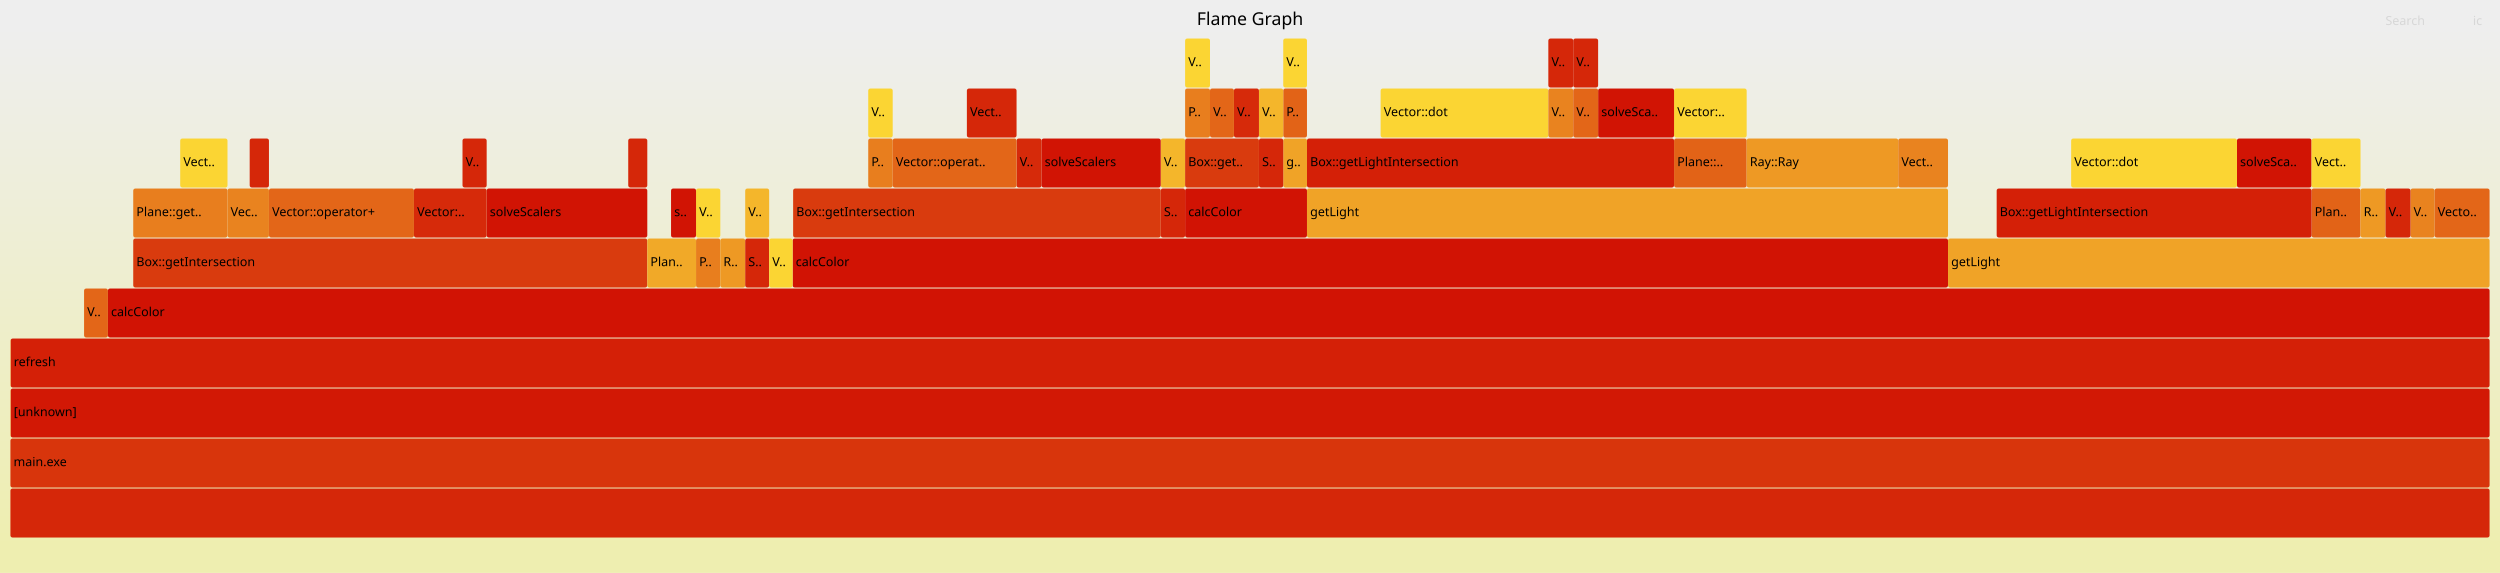
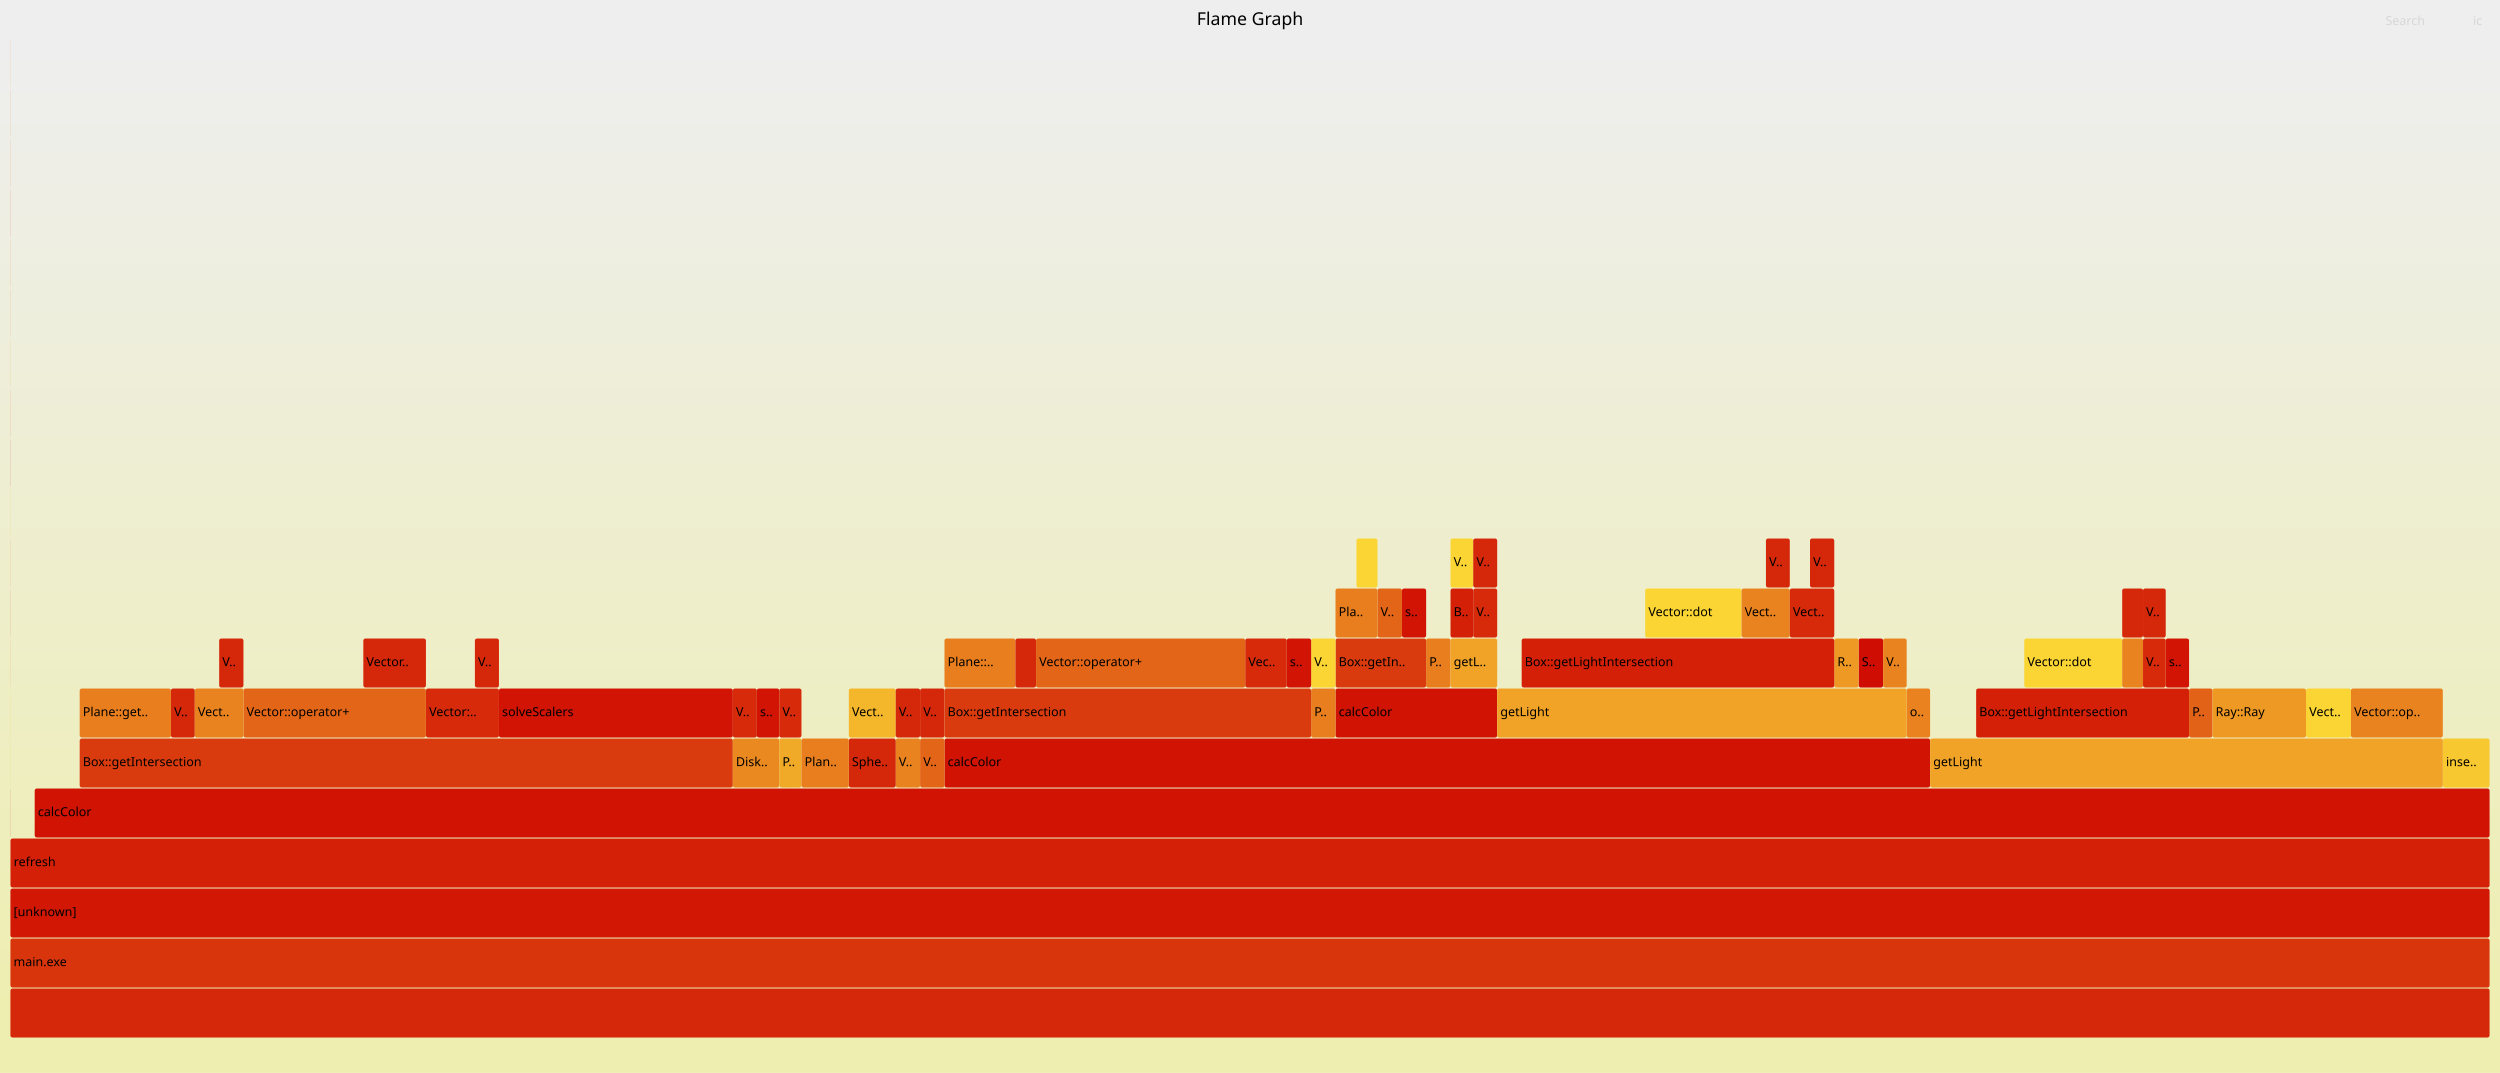
- <svg xmlns="http://www.w3.org/2000/svg" version="1.1" width="2400" height="550" viewBox="0 0 2400 550">
+ <svg xmlns="http://www.w3.org/2000/svg" version="1.1" width="2400" height="1030" viewBox="0 0 2400 1030">
  <defs>
    <linearGradient id="background" y1="0" y2="1" x1="0" x2="0">
      <stop stop-color="#eeeeee" offset="5%" />
      <stop stop-color="#eeeeb0" offset="95%" />
    </linearGradient>
  </defs>
  <style type="text/css">
	text { font-family:Verdana; font-size:12px; fill:rgb(0,0,0); }
	#search, #ignorecase { opacity:0.1; cursor:pointer; }
	#search:hover, #search.show, #ignorecase:hover, #ignorecase.show { opacity:1; }
	#subtitle { text-anchor:middle; font-color:rgb(160,160,160); }
	#title { text-anchor:middle; font-size:17px}
	#unzoom { cursor:pointer; }
	#frames &gt; *:hover { stroke:black; stroke-width:0.5; cursor:pointer; }
	.hide { display:none; }
	.parent { opacity:0.5; }
</style>
-   <rect x="0.0" y="0" width="2400.0" height="550.0" fill="url(#background)" />
+   <rect x="0.0" y="0" width="2400.0" height="1030.0" fill="url(#background)" />
  <text id="title" x="1200.00" y="24">Flame Graph</text>
-   <text id="details" x="10.00" y="533"> </text>
+   <text id="details" x="10.00" y="1013"> </text>
  <text id="unzoom" x="10.00" y="24" class="hide">Reset Zoom</text>
  <text id="search" x="2290.00" y="24">Search</text>
  <text id="ignorecase" x="2374.00" y="24">ic</text>
-   <text id="matched" x="2290.00" y="533"> </text>
+   <text id="matched" x="2290.00" y="1013"> </text>
  <g id="frames">
    <g>
-       <rect x="1510.3" y="37" width="23.9" height="47.0" fill="rgb(213,39,9)" rx="2" ry="2" />
-       <text x="1513.28" y="63.5">V..</text>
-     </g>
-     <g>
-       <rect x="258.2" y="181" width="139.2" height="47.0" fill="rgb(227,102,24)" rx="2" ry="2" />
-       <text x="261.22" y="207.5">Vector::operator+</text>
-     </g>
-     <g>
-       <rect x="10.0" y="421" width="2380.0" height="47.0" fill="rgb(216,53,12)" rx="2" ry="2" />
-       <text x="13.00" y="447.5">main.exe</text>
-     </g>
-     <g>
-       <rect x="2147.5" y="133" width="71.6" height="47.0" fill="rgb(209,20,4)" rx="2" ry="2" />
-       <text x="2150.46" y="159.5">solveSca..</text>
-     </g>
-     <g>
-       <rect x="1607.1" y="133" width="69.7" height="47.0" fill="rgb(226,99,23)" rx="2" ry="2" />
-       <text x="1610.14" y="159.5">Plane::..</text>
-     </g>
-     <g>
-       <rect x="2314.1" y="181" width="23.1" height="47.0" fill="rgb(233,131,31)" rx="2" ry="2" />
-       <text x="2317.08" y="207.5">V..</text>
-     </g>
-     <g>
-       <rect x="10.0" y="469" width="2380.0" height="47.0" fill="rgb(213,39,9)" rx="2" ry="2" />
+       <rect x="1943.3" y="613" width="94.0" height="47.0" fill="rgb(251,213,51)" rx="2" ry="2" />
+       <text x="1946.31" y="639.5">Vector::dot</text>
+     </g>
+     <g>
+       <rect x="164.1" y="661" width="22.9" height="47.0" fill="rgb(213,39,9)" rx="2" ry="2" />
+       <text x="167.14" y="687.5">V..</text>
+     </g>
+     <g>
+       <rect x="906.7" y="709" width="946.2" height="47.0" fill="rgb(209,19,4)" rx="2" ry="2" />
+       <text x="909.71" y="735.5">calcColor</text>
+     </g>
+     <g>
+       <rect x="1369.1" y="613" width="23.4" height="47.0" fill="rgb(232,126,30)" rx="2" ry="2" />
+       <text x="1372.07" y="639.5">P..</text>
+     </g>
+     <g>
+       <rect x="2101.5" y="661" width="22.5" height="47.0" fill="rgb(226,99,23)" rx="2" ry="2" />
+       <text x="2104.53" y="687.5">P..</text>
+     </g>
+     <g>
+       <rect x="2213.8" y="661" width="43.1" height="47.0" fill="rgb(251,213,51)" rx="2" ry="2" />
+       <text x="2216.85" y="687.5">Vect..</text>
+     </g>
+     <g>
+       <rect x="1282.1" y="613" width="87.0" height="47.0" fill="rgb(217,59,14)" rx="2" ry="2" />
+       <text x="1285.13" y="639.5">Box::getIn..</text>
+     </g>
+     <g>
+       <rect x="210.4" y="613" width="23.3" height="47.0" fill="rgb(213,39,9)" rx="2" ry="2" />
+       <text x="213.41" y="639.5">V..</text>
+     </g>
+     <g>
+       <rect x="1737.6" y="517" width="23.3" height="47.0" fill="rgb(213,39,9)" rx="2" ry="2" />
+       <text x="1740.59" y="543.5">V..</text>
+     </g>
+     <g>
+       <rect x="10.0" y="901" width="2380.0" height="47.0" fill="rgb(216,53,12)" rx="2" ry="2" />
+       <text x="13.00" y="927.5">main.exe</text>
+     </g>
+     <g>
+       <rect x="2079.1" y="613" width="22.4" height="47.0" fill="rgb(209,20,4)" rx="2" ry="2" />
+       <text x="2082.12" y="639.5">s..</text>
+     </g>
+     <g>
+       <rect x="2037.3" y="613" width="20.0" height="47.0" fill="rgb(233,131,31)" rx="2" ry="2" />
+       <text x="2040.30" y="639.5" />
+     </g>
+     <g>
+       <rect x="10.0" y="277" width="0.1" height="47.0" fill="rgb(227,103,24)" rx="2" ry="2" />
+       <text x="13.00" y="303.5" />
+     </g>
+     <g>
+       <rect x="10.0" y="805" width="0.1" height="47.0" fill="rgb(218,63,15)" rx="2" ry="2" />
+       <text x="13.00" y="831.5" />
+     </g>
+     <g>
+       <rect x="1414.3" y="565" width="23.0" height="47.0" fill="rgb(214,42,10)" rx="2" ry="2" />
+       <text x="1417.34" y="591.5">V..</text>
+     </g>
+     <g>
+       <rect x="1830.4" y="661" width="22.5" height="47.0" fill="rgb(233,130,31)" rx="2" ry="2" />
+       <text x="1833.40" y="687.5">o..</text>
+     </g>
+     <g>
+       <rect x="906.7" y="613" width="68.1" height="47.0" fill="rgb(232,126,30)" rx="2" ry="2" />
+       <text x="909.71" y="639.5">Plane::..</text>
+     </g>
+     <g>
+       <rect x="2037.3" y="565" width="20.0" height="47.0" fill="rgb(213,39,9)" rx="2" ry="2" />
+       <text x="2040.30" y="591.5" />
+     </g>
+     <g>
+       <rect x="974.8" y="613" width="19.8" height="47.0" fill="rgb(213,39,9)" rx="2" ry="2" />
+       <text x="977.82" y="639.5" />
+     </g>
+     <g>
+       <rect x="1322.4" y="565" width="23.5" height="47.0" fill="rgb(227,102,24)" rx="2" ry="2" />
+       <text x="1325.40" y="591.5">V..</text>
+     </g>
+     <g>
+       <rect x="10.0" y="85" width="0.1" height="47.0" fill="rgb(229,110,26)" rx="2" ry="2" />
+       <text x="13.00" y="111.5" />
+     </g>
+     <g>
+       <rect x="76.5" y="709" width="627.0" height="47.0" fill="rgb(217,59,14)" rx="2" ry="2" />
+       <text x="79.51" y="735.5">Box::getIntersection</text>
+     </g>
+     <g>
+       <rect x="76.5" y="661" width="87.6" height="47.0" fill="rgb(232,126,30)" rx="2" ry="2" />
+       <text x="79.51" y="687.5">Plane::get..</text>
+     </g>
+     <g>
+       <rect x="703.5" y="709" width="44.6" height="47.0" fill="rgb(234,137,32)" rx="2" ry="2" />
+       <text x="706.50" y="735.5">Disk..</text>
+     </g>
+     <g>
+       <rect x="1784.3" y="613" width="23.5" height="47.0" fill="rgb(207,13,3)" rx="2" ry="2" />
+       <text x="1787.30" y="639.5">S..</text>
+     </g>
+     <g>
+       <rect x="2345.1" y="709" width="44.9" height="47.0" fill="rgb(248,200,48)" rx="2" ry="2" />
+       <text x="2348.15" y="735.5">inse..</text>
+     </g>
+     <g>
+       <rect x="2057.3" y="565" width="21.8" height="47.0" fill="rgb(213,39,9)" rx="2" ry="2" />
+       <text x="2060.25" y="591.5">V..</text>
+     </g>
+     <g>
+       <rect x="703.5" y="661" width="23.1" height="47.0" fill="rgb(214,42,10)" rx="2" ry="2" />
+       <text x="706.50" y="687.5">V..</text>
+     </g>
+     <g>
+       <rect x="10.0" y="757" width="0.1" height="47.0" fill="rgb(209,20,4)" rx="2" ry="2" />
+       <text x="13.00" y="783.5" />
+     </g>
+     <g>
+       <rect x="1282.1" y="661" width="155.2" height="47.0" fill="rgb(209,19,4)" rx="2" ry="2" />
+       <text x="1285.13" y="687.5">calcColor</text>
+     </g>
+     <g>
+       <rect x="10.0" y="661" width="0.1" height="47.0" fill="rgb(247,193,46)" rx="2" ry="2" />
+       <text x="13.00" y="687.5" />
+     </g>
+     <g>
+       <rect x="10.0" y="469" width="0.1" height="47.0" fill="rgb(244,180,43)" rx="2" ry="2" />
      <text x="13.00" y="495.5" />
    </g>
    <g>
-       <rect x="833.5" y="85" width="23.5" height="47.0" fill="rgb(251,213,51)" rx="2" ry="2" />
-       <text x="836.49" y="111.5">V..</text>
-     </g>
-     <g>
-       <rect x="10.2" y="325" width="2379.8" height="47.0" fill="rgb(212,32,7)" rx="2" ry="2" />
-       <text x="13.17" y="351.5">refresh</text>
-     </g>
-     <g>
-       <rect x="2219.1" y="181" width="47.0" height="47.0" fill="rgb(226,99,23)" rx="2" ry="2" />
-       <text x="2222.12" y="207.5">Plan..</text>
-     </g>
-     <g>
-       <rect x="1325.4" y="85" width="161.0" height="47.0" fill="rgb(251,213,51)" rx="2" ry="2" />
-       <text x="1328.41" y="111.5">Vector::dot</text>
-     </g>
-     <g>
-       <rect x="1254.7" y="181" width="615.4" height="47.0" fill="rgb(240,163,39)" rx="2" ry="2" />
-       <text x="1257.73" y="207.5">getLight</text>
-     </g>
-     <g>
-       <rect x="761.4" y="181" width="352.9" height="47.0" fill="rgb(217,59,14)" rx="2" ry="2" />
-       <text x="764.40" y="207.5">Box::getIntersection</text>
-     </g>
-     <g>
-       <rect x="603.1" y="133" width="18.3" height="47.0" fill="rgb(213,39,9)" rx="2" ry="2" />
-       <text x="606.15" y="159.5" />
-     </g>
-     <g>
-       <rect x="975.9" y="133" width="24.0" height="47.0" fill="rgb(214,42,10)" rx="2" ry="2" />
-       <text x="978.93" y="159.5">V..</text>
-     </g>
-     <g>
-       <rect x="1231.9" y="85" width="22.8" height="47.0" fill="rgb(226,99,23)" rx="2" ry="2" />
-       <text x="1234.85" y="111.5">P..</text>
-     </g>
-     <g>
-       <rect x="1486.4" y="37" width="23.9" height="47.0" fill="rgb(213,39,9)" rx="2" ry="2" />
-       <text x="1489.42" y="63.5">V..</text>
-     </g>
-     <g>
-       <rect x="833.5" y="133" width="23.5" height="47.0" fill="rgb(232,126,30)" rx="2" ry="2" />
-       <text x="836.49" y="159.5">P..</text>
-     </g>
-     <g>
-       <rect x="1137.7" y="181" width="117.0" height="47.0" fill="rgb(209,19,4)" rx="2" ry="2" />
-       <text x="1140.71" y="207.5">calcColor</text>
-     </g>
-     <g>
-       <rect x="760.9" y="229" width="1109.2" height="47.0" fill="rgb(209,19,4)" rx="2" ry="2" />
-       <text x="763.89" y="255.5">calcColor</text>
-     </g>
-     <g>
-       <rect x="668.2" y="229" width="23.3" height="47.0" fill="rgb(232,126,30)" rx="2" ry="2" />
-       <text x="671.20" y="255.5">P..</text>
-     </g>
-     <g>
-       <rect x="1676.8" y="133" width="145.5" height="47.0" fill="rgb(238,153,36)" rx="2" ry="2" />
-       <text x="1679.83" y="159.5">Ray::Ray</text>
-     </g>
-     <g>
-       <rect x="1137.7" y="37" width="23.9" height="47.0" fill="rgb(251,213,51)" rx="2" ry="2" />
-       <text x="1140.71" y="63.5">V..</text>
-     </g>
-     <g>
-       <rect x="127.9" y="181" width="90.5" height="47.0" fill="rgb(232,126,30)" rx="2" ry="2" />
-       <text x="130.89" y="207.5">Plane::get..</text>
-     </g>
-     <g>
-       <rect x="928.2" y="85" width="47.7" height="47.0" fill="rgb(213,39,9)" rx="2" ry="2" />
-       <text x="931.23" y="111.5">Vect..</text>
-     </g>
-     <g>
-       <rect x="80.7" y="277" width="22.9" height="47.0" fill="rgb(227,102,24)" rx="2" ry="2" />
-       <text x="83.68" y="303.5">V..</text>
-     </g>
-     <g>
-       <rect x="691.5" y="229" width="23.9" height="47.0" fill="rgb(238,153,36)" rx="2" ry="2" />
-       <text x="694.45" y="255.5">R..</text>
-     </g>
-     <g>
-       <rect x="1208.6" y="85" width="23.3" height="47.0" fill="rgb(244,182,43)" rx="2" ry="2" />
-       <text x="1211.61" y="111.5">V..</text>
-     </g>
-     <g>
-       <rect x="1184.6" y="85" width="24.0" height="47.0" fill="rgb(214,42,10)" rx="2" ry="2" />
-       <text x="1187.60" y="111.5">V..</text>
-     </g>
-     <g>
-       <rect x="127.9" y="229" width="493.5" height="47.0" fill="rgb(217,59,14)" rx="2" ry="2" />
-       <text x="130.89" y="255.5">Box::getIntersection</text>
-     </g>
-     <g>
-       <rect x="715.4" y="181" width="23.0" height="47.0" fill="rgb(244,182,43)" rx="2" ry="2" />
-       <text x="718.38" y="207.5">V..</text>
-     </g>
-     <g>
-       <rect x="239.7" y="133" width="18.5" height="47.0" fill="rgb(213,39,9)" rx="2" ry="2" />
-       <text x="242.65" y="159.5" />
-     </g>
-     <g>
-       <rect x="1231.9" y="133" width="22.8" height="47.0" fill="rgb(240,163,39)" rx="2" ry="2" />
-       <text x="1234.85" y="159.5">g..</text>
-     </g>
-     <g>
-       <rect x="444.0" y="133" width="23.2" height="47.0" fill="rgb(213,39,9)" rx="2" ry="2" />
-       <text x="447.02" y="159.5">V..</text>
-     </g>
-     <g>
-       <rect x="2337.2" y="181" width="52.8" height="47.0" fill="rgb(227,102,24)" rx="2" ry="2" />
-       <text x="2340.20" y="207.5">Vecto..</text>
-     </g>
-     <g>
-       <rect x="668.2" y="181" width="23.3" height="47.0" fill="rgb(251,213,51)" rx="2" ry="2" />
-       <text x="671.20" y="207.5">V..</text>
-     </g>
-     <g>
-       <rect x="1208.6" y="133" width="23.3" height="47.0" fill="rgb(213,39,9)" rx="2" ry="2" />
-       <text x="1211.61" y="159.5">S..</text>
-     </g>
-     <g>
-       <rect x="715.4" y="229" width="23.0" height="47.0" fill="rgb(213,39,9)" rx="2" ry="2" />
-       <text x="718.38" y="255.5">S..</text>
-     </g>
-     <g>
-       <rect x="467.2" y="181" width="154.2" height="47.0" fill="rgb(209,20,4)" rx="2" ry="2" />
-       <text x="470.19" y="207.5">solveScalers</text>
-     </g>
-     <g>
-       <rect x="1161.6" y="85" width="23.0" height="47.0" fill="rgb(227,102,24)" rx="2" ry="2" />
-       <text x="1164.59" y="111.5">V..</text>
-     </g>
-     <g>
-       <rect x="103.6" y="277" width="2286.4" height="47.0" fill="rgb(209,19,4)" rx="2" ry="2" />
-       <text x="106.56" y="303.5">calcColor</text>
-     </g>
-     <g>
-       <rect x="1254.7" y="133" width="352.4" height="47.0" fill="rgb(212,32,7)" rx="2" ry="2" />
-       <text x="1257.73" y="159.5">Box::getLightIntersection</text>
-     </g>
-     <g>
-       <rect x="1114.3" y="133" width="23.4" height="47.0" fill="rgb(244,182,43)" rx="2" ry="2" />
-       <text x="1117.33" y="159.5">V..</text>
-     </g>
-     <g>
-       <rect x="2266.1" y="181" width="24.0" height="47.0" fill="rgb(238,153,36)" rx="2" ry="2" />
-       <text x="2269.11" y="207.5">R..</text>
-     </g>
-     <g>
-       <rect x="1822.3" y="133" width="47.8" height="47.0" fill="rgb(233,131,31)" rx="2" ry="2" />
-       <text x="1825.33" y="159.5">Vect..</text>
-     </g>
-     <g>
-       <rect x="1114.3" y="181" width="23.4" height="47.0" fill="rgb(213,39,9)" rx="2" ry="2" />
-       <text x="1117.33" y="207.5">S..</text>
-     </g>
-     <g>
-       <rect x="10.2" y="373" width="2379.8" height="47.0" fill="rgb(210,24,5)" rx="2" ry="2" />
-       <text x="13.17" y="399.5">[unknown]</text>
-     </g>
-     <g>
-       <rect x="644.2" y="181" width="24.0" height="47.0" fill="rgb(209,20,4)" rx="2" ry="2" />
-       <text x="647.23" y="207.5">s..</text>
-     </g>
-     <g>
-       <rect x="2219.1" y="133" width="47.0" height="47.0" fill="rgb(251,213,51)" rx="2" ry="2" />
-       <text x="2222.12" y="159.5">Vect..</text>
-     </g>
-     <g>
-       <rect x="1607.1" y="85" width="69.7" height="47.0" fill="rgb(251,213,51)" rx="2" ry="2" />
-       <text x="1610.14" y="111.5">Vector:..</text>
-     </g>
-     <g>
-       <rect x="1231.9" y="37" width="22.8" height="47.0" fill="rgb(251,213,51)" rx="2" ry="2" />
-       <text x="1234.85" y="63.5">V..</text>
-     </g>
-     <g>
-       <rect x="1916.8" y="181" width="302.3" height="47.0" fill="rgb(212,32,7)" rx="2" ry="2" />
-       <text x="1919.78" y="207.5">Box::getLightIntersection</text>
-     </g>
-     <g>
-       <rect x="1486.4" y="85" width="23.9" height="47.0" fill="rgb(233,131,31)" rx="2" ry="2" />
-       <text x="1489.42" y="111.5">V..</text>
-     </g>
-     <g>
-       <rect x="218.4" y="181" width="39.8" height="47.0" fill="rgb(233,131,31)" rx="2" ry="2" />
-       <text x="221.37" y="207.5">Vec..</text>
-     </g>
-     <g>
-       <rect x="1870.1" y="229" width="519.9" height="47.0" fill="rgb(240,163,39)" rx="2" ry="2" />
-       <text x="1873.11" y="255.5">getLight</text>
-     </g>
-     <g>
-       <rect x="1534.2" y="85" width="72.9" height="47.0" fill="rgb(209,20,4)" rx="2" ry="2" />
-       <text x="1537.20" y="111.5">solveSca..</text>
-     </g>
-     <g>
-       <rect x="2290.1" y="181" width="24.0" height="47.0" fill="rgb(213,39,9)" rx="2" ry="2" />
-       <text x="2293.09" y="207.5">V..</text>
-     </g>
-     <g>
-       <rect x="1137.7" y="133" width="70.9" height="47.0" fill="rgb(217,59,14)" rx="2" ry="2" />
-       <text x="1140.71" y="159.5">Box::get..</text>
-     </g>
-     <g>
-       <rect x="1137.7" y="85" width="23.9" height="47.0" fill="rgb(232,126,30)" rx="2" ry="2" />
-       <text x="1140.71" y="111.5">P..</text>
-     </g>
-     <g>
-       <rect x="738.4" y="229" width="22.5" height="47.0" fill="rgb(251,213,51)" rx="2" ry="2" />
-       <text x="741.39" y="255.5">V..</text>
-     </g>
-     <g>
-       <rect x="1988.3" y="133" width="159.2" height="47.0" fill="rgb(251,213,51)" rx="2" ry="2" />
-       <text x="1991.29" y="159.5">Vector::dot</text>
-     </g>
-     <g>
-       <rect x="397.4" y="181" width="69.8" height="47.0" fill="rgb(214,42,10)" rx="2" ry="2" />
-       <text x="400.43" y="207.5">Vector:..</text>
-     </g>
-     <g>
-       <rect x="621.4" y="229" width="46.8" height="47.0" fill="rgb(241,169,40)" rx="2" ry="2" />
-       <text x="624.35" y="255.5">Plan..</text>
-     </g>
-     <g>
-       <rect x="10.0" y="325" width="0.2" height="47.0" fill="rgb(253,223,53)" rx="2" ry="2" />
+       <rect x="408.9" y="661" width="70.1" height="47.0" fill="rgb(214,42,10)" rx="2" ry="2" />
+       <text x="411.92" y="687.5">Vector:..</text>
+     </g>
+     <g>
+       <rect x="814.9" y="661" width="45.0" height="47.0" fill="rgb(244,182,43)" rx="2" ry="2" />
+       <text x="817.85" y="687.5">Vect..</text>
+     </g>
+     <g>
+       <rect x="748.1" y="709" width="21.3" height="47.0" fill="rgb(241,169,40)" rx="2" ry="2" />
+       <text x="751.13" y="735.5">P..</text>
+     </g>
+     <g>
+       <rect x="1392.5" y="517" width="21.8" height="47.0" fill="rgb(251,213,51)" rx="2" ry="2" />
+       <text x="1395.53" y="543.5">V..</text>
+     </g>
+     <g>
+       <rect x="1852.9" y="709" width="492.2" height="47.0" fill="rgb(240,163,39)" rx="2" ry="2" />
+       <text x="1855.91" y="735.5">getLight</text>
+     </g>
+     <g>
+       <rect x="1437.3" y="661" width="393.1" height="47.0" fill="rgb(240,163,39)" rx="2" ry="2" />
+       <text x="1440.33" y="687.5">getLight</text>
+     </g>
+     <g>
+       <rect x="1258.7" y="661" width="23.4" height="47.0" fill="rgb(232,126,30)" rx="2" ry="2" />
+       <text x="1261.70" y="687.5">P..</text>
+     </g>
+     <g>
+       <rect x="859.9" y="709" width="23.4" height="47.0" fill="rgb(233,131,31)" rx="2" ry="2" />
+       <text x="862.88" y="735.5">V..</text>
+     </g>
+     <g>
+       <rect x="10.1" y="805" width="2379.9" height="47.0" fill="rgb(212,32,7)" rx="2" ry="2" />
+       <text x="13.15" y="831.5">refresh</text>
+     </g>
+     <g>
+       <rect x="1258.7" y="613" width="23.4" height="47.0" fill="rgb(251,213,51)" rx="2" ry="2" />
+       <text x="1261.70" y="639.5">V..</text>
+     </g>
+     <g>
+       <rect x="10.0" y="517" width="0.1" height="47.0" fill="rgb(228,106,25)" rx="2" ry="2" />
+       <text x="13.00" y="543.5" />
+     </g>
+     <g>
+       <rect x="10.0" y="133" width="0.1" height="47.0" fill="rgb(226,98,23)" rx="2" ry="2" />
+       <text x="13.00" y="159.5" />
+     </g>
+     <g>
+       <rect x="1760.9" y="613" width="23.4" height="47.0" fill="rgb(238,153,36)" rx="2" ry="2" />
+       <text x="1763.90" y="639.5">R..</text>
+     </g>
+     <g>
+       <rect x="10.0" y="949" width="2380.0" height="47.0" fill="rgb(213,39,9)" rx="2" ry="2" />
+       <text x="13.00" y="975.5" />
+     </g>
+     <g>
+       <rect x="1414.3" y="517" width="23.0" height="47.0" fill="rgb(213,39,9)" rx="2" ry="2" />
+       <text x="1417.34" y="543.5">V..</text>
+     </g>
+     <g>
+       <rect x="10.0" y="37" width="0.1" height="47.0" fill="rgb(235,139,33)" rx="2" ry="2" />
+       <text x="13.00" y="63.5" />
+     </g>
+     <g>
+       <rect x="1897.1" y="661" width="204.4" height="47.0" fill="rgb(212,32,7)" rx="2" ry="2" />
+       <text x="1900.08" y="687.5">Box::getLightIntersection</text>
+     </g>
+     <g>
+       <rect x="2124.0" y="661" width="89.8" height="47.0" fill="rgb(238,153,36)" rx="2" ry="2" />
+       <text x="2127.01" y="687.5">Ray::Ray</text>
+     </g>
+     <g>
+       <rect x="233.7" y="661" width="175.2" height="47.0" fill="rgb(227,102,24)" rx="2" ry="2" />
+       <text x="236.74" y="687.5">Vector::operator+</text>
+     </g>
+     <g>
+       <rect x="479.0" y="661" width="224.5" height="47.0" fill="rgb(209,20,4)" rx="2" ry="2" />
+       <text x="482.00" y="687.5">solveScalers</text>
+     </g>
+     <g>
+       <rect x="33.3" y="757" width="2356.7" height="47.0" fill="rgb(209,19,4)" rx="2" ry="2" />
+       <text x="36.33" y="783.5">calcColor</text>
+     </g>
+     <g>
+       <rect x="814.9" y="709" width="45.0" height="47.0" fill="rgb(213,39,9)" rx="2" ry="2" />
+       <text x="817.85" y="735.5">Sphe..</text>
+     </g>
+     <g>
+       <rect x="10.0" y="709" width="0.1" height="47.0" fill="rgb(247,194,46)" rx="2" ry="2" />
+       <text x="13.00" y="735.5" />
+     </g>
+     <g>
+       <rect x="883.3" y="661" width="23.4" height="47.0" fill="rgb(213,39,9)" rx="2" ry="2" />
+       <text x="886.35" y="687.5">V..</text>
+     </g>
+     <g>
+       <rect x="2256.9" y="661" width="88.2" height="47.0" fill="rgb(233,131,31)" rx="2" ry="2" />
+       <text x="2259.93" y="687.5">Vector::op..</text>
+     </g>
+     <g>
+       <rect x="726.6" y="661" width="21.5" height="47.0" fill="rgb(209,20,4)" rx="2" ry="2" />
+       <text x="729.63" y="687.5">s..</text>
+     </g>
+     <g>
+       <rect x="1579.4" y="565" width="92.5" height="47.0" fill="rgb(251,213,51)" rx="2" ry="2" />
+       <text x="1582.43" y="591.5">Vector::dot</text>
+     </g>
+     <g>
+       <rect x="10.0" y="853" width="2380.0" height="47.0" fill="rgb(210,24,5)" rx="2" ry="2" />
+       <text x="13.00" y="879.5">[unknown]</text>
+     </g>
+     <g>
+       <rect x="859.9" y="661" width="23.4" height="47.0" fill="rgb(213,39,9)" rx="2" ry="2" />
+       <text x="862.88" y="687.5">V..</text>
+     </g>
+     <g>
+       <rect x="1195.4" y="613" width="39.9" height="47.0" fill="rgb(214,42,10)" rx="2" ry="2" />
+       <text x="1198.40" y="639.5">Vec..</text>
+     </g>
+     <g>
+       <rect x="10.0" y="373" width="0.1" height="47.0" fill="rgb(223,83,20)" rx="2" ry="2" />
+       <text x="13.00" y="399.5" />
+     </g>
+     <g>
+       <rect x="348.8" y="613" width="60.1" height="47.0" fill="rgb(213,39,9)" rx="2" ry="2" />
+       <text x="351.76" y="639.5">Vector..</text>
+     </g>
+     <g>
+       <rect x="748.1" y="661" width="21.3" height="47.0" fill="rgb(214,42,10)" rx="2" ry="2" />
+       <text x="751.13" y="687.5">V..</text>
+     </g>
+     <g>
+       <rect x="1345.9" y="565" width="23.2" height="47.0" fill="rgb(209,20,4)" rx="2" ry="2" />
+       <text x="1348.86" y="591.5">s..</text>
+     </g>
+     <g>
+       <rect x="10.0" y="181" width="0.1" height="47.0" fill="rgb(212,35,8)" rx="2" ry="2" />
+       <text x="13.00" y="207.5" />
+     </g>
+     <g>
+       <rect x="10.0" y="613" width="0.1" height="47.0" fill="rgb(231,123,29)" rx="2" ry="2" />
+       <text x="13.00" y="639.5" />
+     </g>
+     <g>
+       <rect x="1460.8" y="613" width="300.1" height="47.0" fill="rgb(212,32,7)" rx="2" ry="2" />
+       <text x="1463.80" y="639.5">Box::getLightIntersection</text>
+     </g>
+     <g>
+       <rect x="455.9" y="613" width="23.1" height="47.0" fill="rgb(213,39,9)" rx="2" ry="2" />
+       <text x="458.86" y="639.5">V..</text>
+     </g>
+     <g>
+       <rect x="906.7" y="661" width="352.0" height="47.0" fill="rgb(217,59,14)" rx="2" ry="2" />
+       <text x="909.71" y="687.5">Box::getIntersection</text>
+     </g>
+     <g>
+       <rect x="2057.3" y="613" width="21.8" height="47.0" fill="rgb(214,42,10)" rx="2" ry="2" />
+       <text x="2060.25" y="639.5">V..</text>
+     </g>
+     <g>
+       <rect x="10.0" y="229" width="0.1" height="47.0" fill="rgb(226,98,23)" rx="2" ry="2" />
+       <text x="13.00" y="255.5" />
+     </g>
+     <g>
+       <rect x="10.0" y="325" width="0.1" height="47.0" fill="rgb(236,146,35)" rx="2" ry="2" />
      <text x="13.00" y="351.5" />
    </g>
    <g>
-       <rect x="999.9" y="133" width="114.4" height="47.0" fill="rgb(209,20,4)" rx="2" ry="2" />
-       <text x="1002.91" y="159.5">solveScalers</text>
-     </g>
-     <g>
-       <rect x="173.0" y="133" width="45.4" height="47.0" fill="rgb(251,213,51)" rx="2" ry="2" />
-       <text x="175.99" y="159.5">Vect..</text>
-     </g>
-     <g>
-       <rect x="10.0" y="373" width="0.2" height="47.0" fill="rgb(253,223,53)" rx="2" ry="2" />
-       <text x="13.00" y="399.5" />
-     </g>
-     <g>
-       <rect x="1510.3" y="85" width="23.9" height="47.0" fill="rgb(227,102,24)" rx="2" ry="2" />
-       <text x="1513.28" y="111.5">V..</text>
-     </g>
-     <g>
-       <rect x="857.0" y="133" width="118.9" height="47.0" fill="rgb(227,102,24)" rx="2" ry="2" />
-       <text x="860.01" y="159.5">Vector::operat..</text>
+       <rect x="1671.9" y="565" width="46.3" height="47.0" fill="rgb(233,131,31)" rx="2" ry="2" />
+       <text x="1674.85" y="591.5">Vect..</text>
+     </g>
+     <g>
+       <rect x="1695.3" y="517" width="22.9" height="47.0" fill="rgb(213,39,9)" rx="2" ry="2" />
+       <text x="1698.32" y="543.5">V..</text>
+     </g>
+     <g>
+       <rect x="1235.3" y="613" width="23.4" height="47.0" fill="rgb(209,20,4)" rx="2" ry="2" />
+       <text x="1238.27" y="639.5">s..</text>
+     </g>
+     <g>
+       <rect x="1392.5" y="565" width="21.8" height="47.0" fill="rgb(212,32,7)" rx="2" ry="2" />
+       <text x="1395.53" y="591.5">B..</text>
+     </g>
+     <g>
+       <rect x="1392.5" y="613" width="44.8" height="47.0" fill="rgb(240,163,39)" rx="2" ry="2" />
+       <text x="1395.53" y="639.5">getL..</text>
+     </g>
+     <g>
+       <rect x="10.0" y="421" width="0.1" height="47.0" fill="rgb(208,14,3)" rx="2" ry="2" />
+       <text x="13.00" y="447.5" />
+     </g>
+     <g>
+       <rect x="187.0" y="661" width="46.7" height="47.0" fill="rgb(233,131,31)" rx="2" ry="2" />
+       <text x="189.95" y="687.5">Vect..</text>
+     </g>
+     <g>
+       <rect x="1302.2" y="517" width="20.2" height="47.0" fill="rgb(251,213,51)" rx="2" ry="2" />
+       <text x="1305.23" y="543.5" />
+     </g>
+     <g>
+       <rect x="994.6" y="613" width="200.8" height="47.0" fill="rgb(227,102,24)" rx="2" ry="2" />
+       <text x="997.60" y="639.5">Vector::operator+</text>
+     </g>
+     <g>
+       <rect x="1718.2" y="565" width="42.7" height="47.0" fill="rgb(214,42,10)" rx="2" ry="2" />
+       <text x="1721.18" y="591.5">Vect..</text>
+     </g>
+     <g>
+       <rect x="10.0" y="565" width="0.1" height="47.0" fill="rgb(218,61,14)" rx="2" ry="2" />
+       <text x="13.00" y="591.5" />
+     </g>
+     <g>
+       <rect x="769.4" y="709" width="45.5" height="47.0" fill="rgb(232,126,30)" rx="2" ry="2" />
+       <text x="772.43" y="735.5">Plan..</text>
+     </g>
+     <g>
+       <rect x="883.3" y="709" width="23.4" height="47.0" fill="rgb(227,102,24)" rx="2" ry="2" />
+       <text x="886.35" y="735.5">V..</text>
+     </g>
+     <g>
+       <rect x="1282.1" y="565" width="40.3" height="47.0" fill="rgb(232,126,30)" rx="2" ry="2" />
+       <text x="1285.13" y="591.5">Pla..</text>
+     </g>
+     <g>
+       <rect x="1807.8" y="613" width="22.6" height="47.0" fill="rgb(233,131,31)" rx="2" ry="2" />
+       <text x="1810.76" y="639.5">V..</text>
    </g>
  </g>
</svg>
